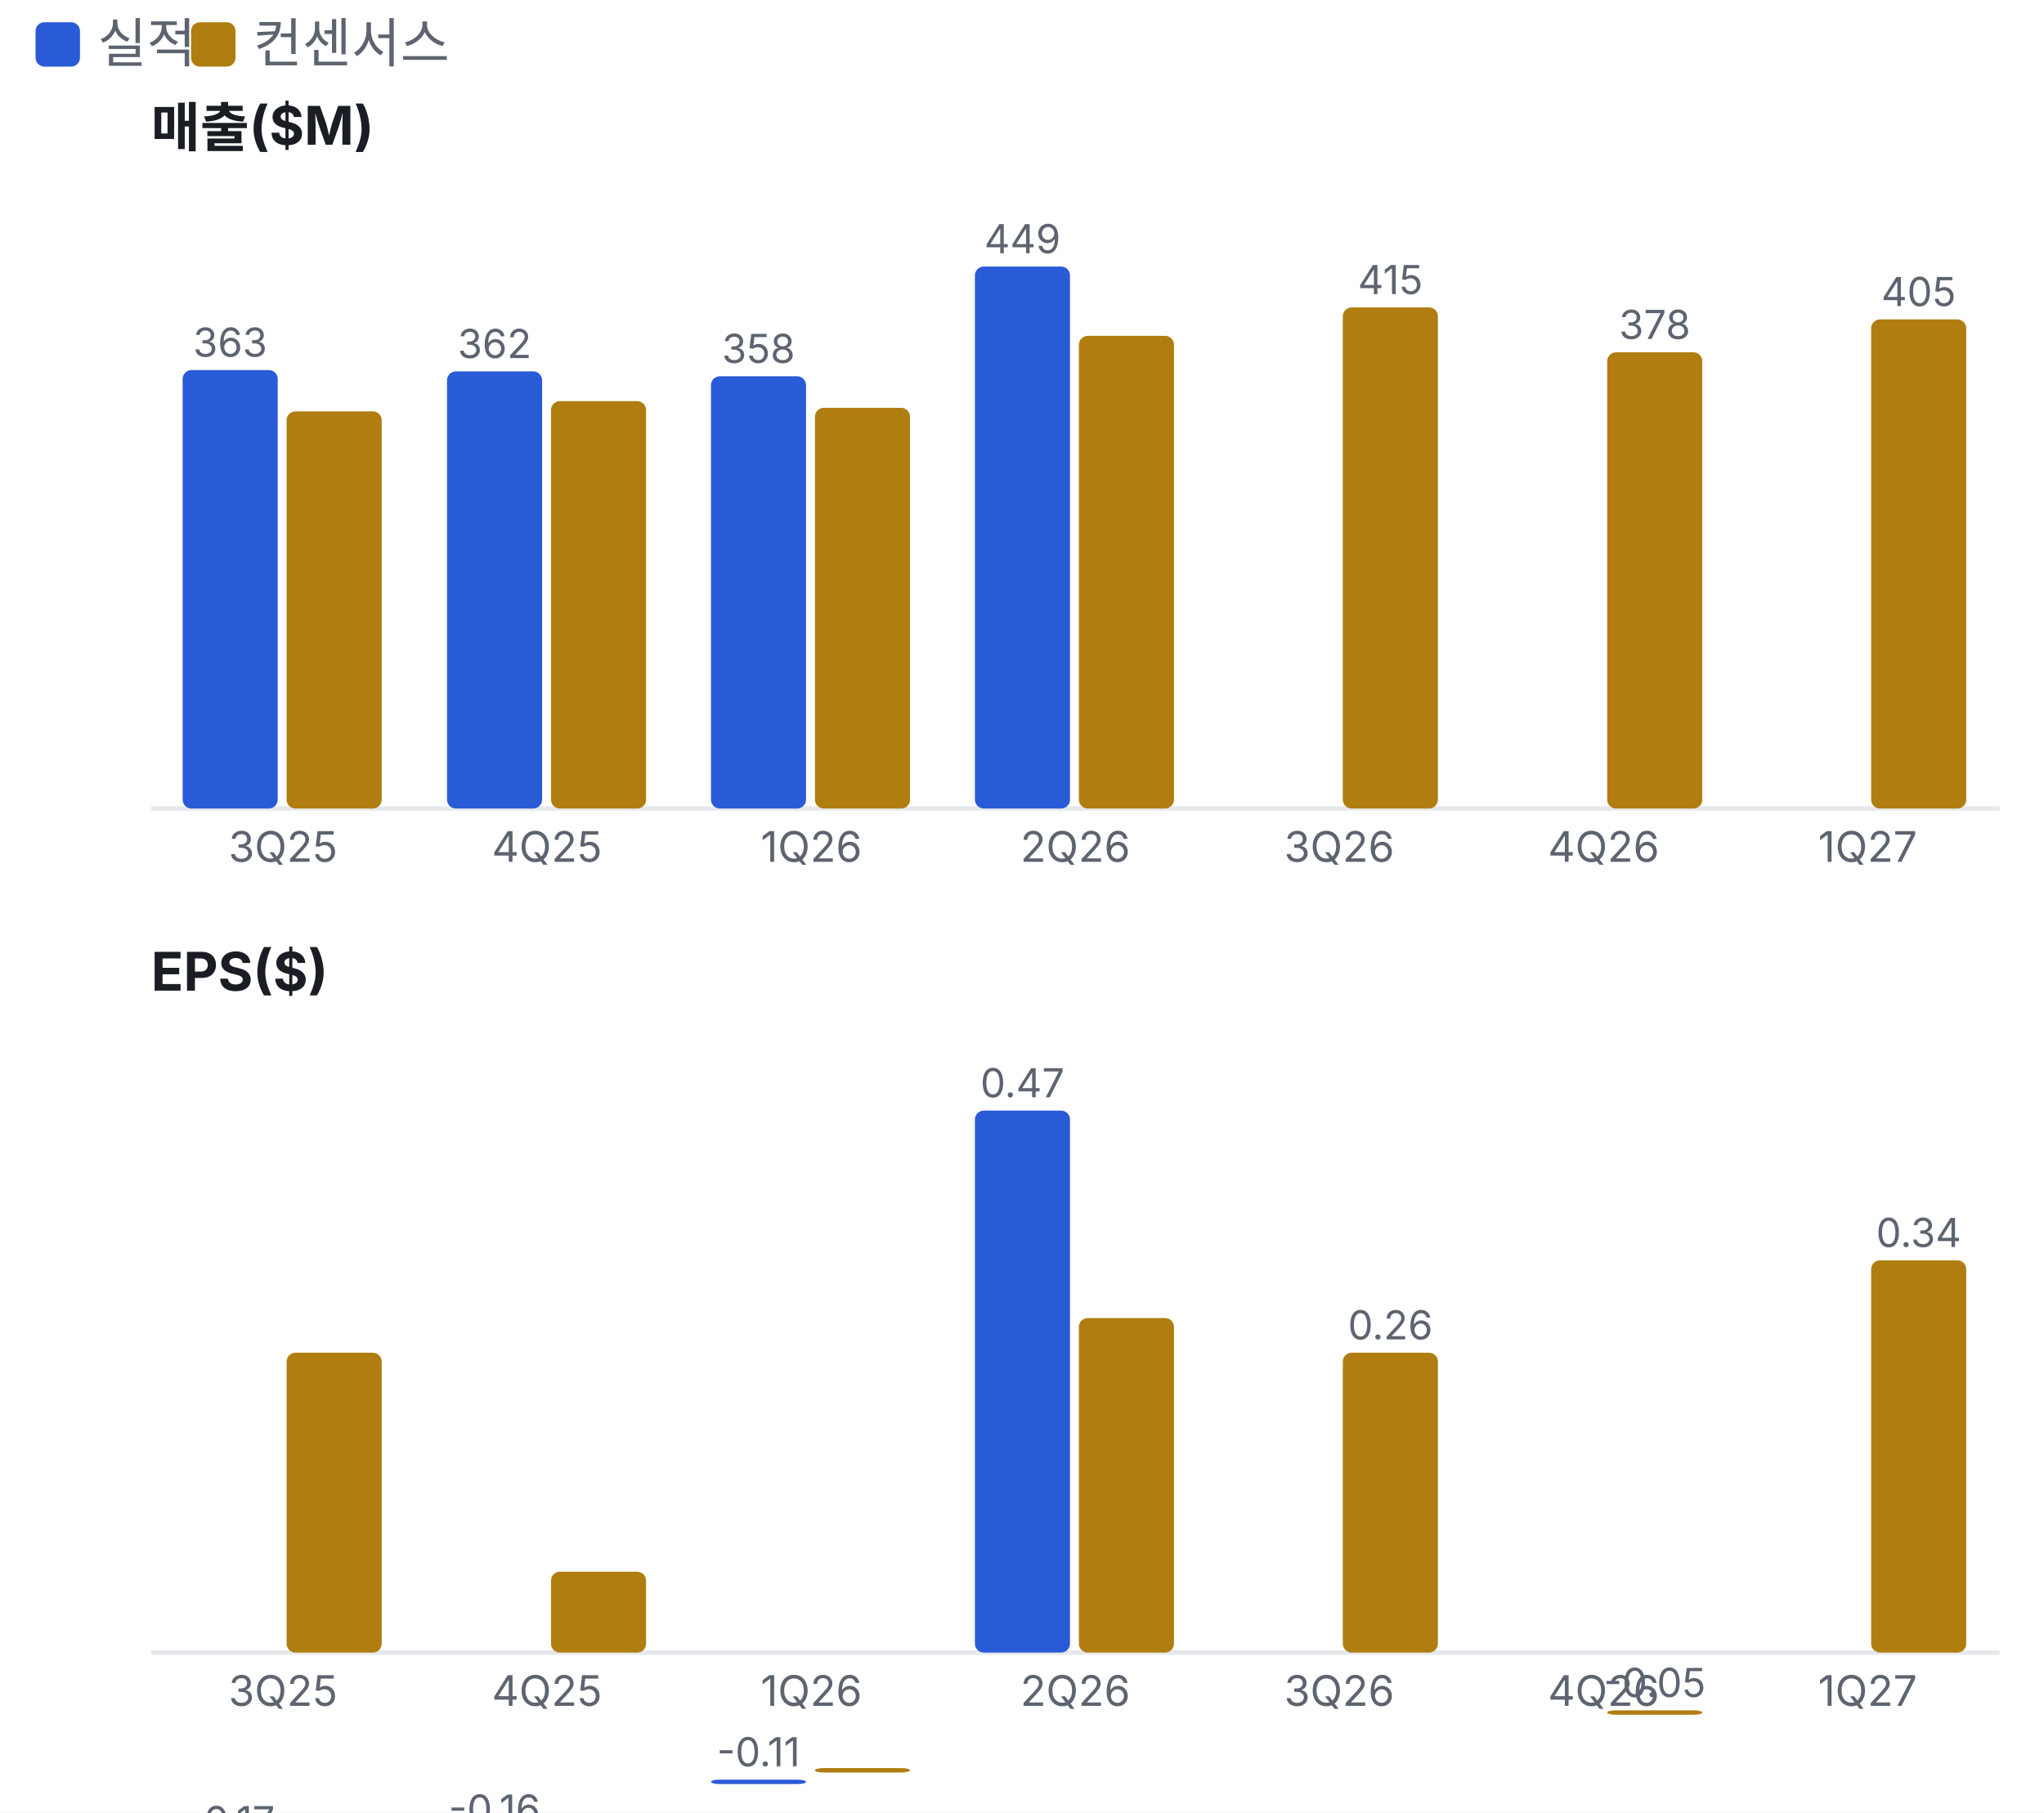
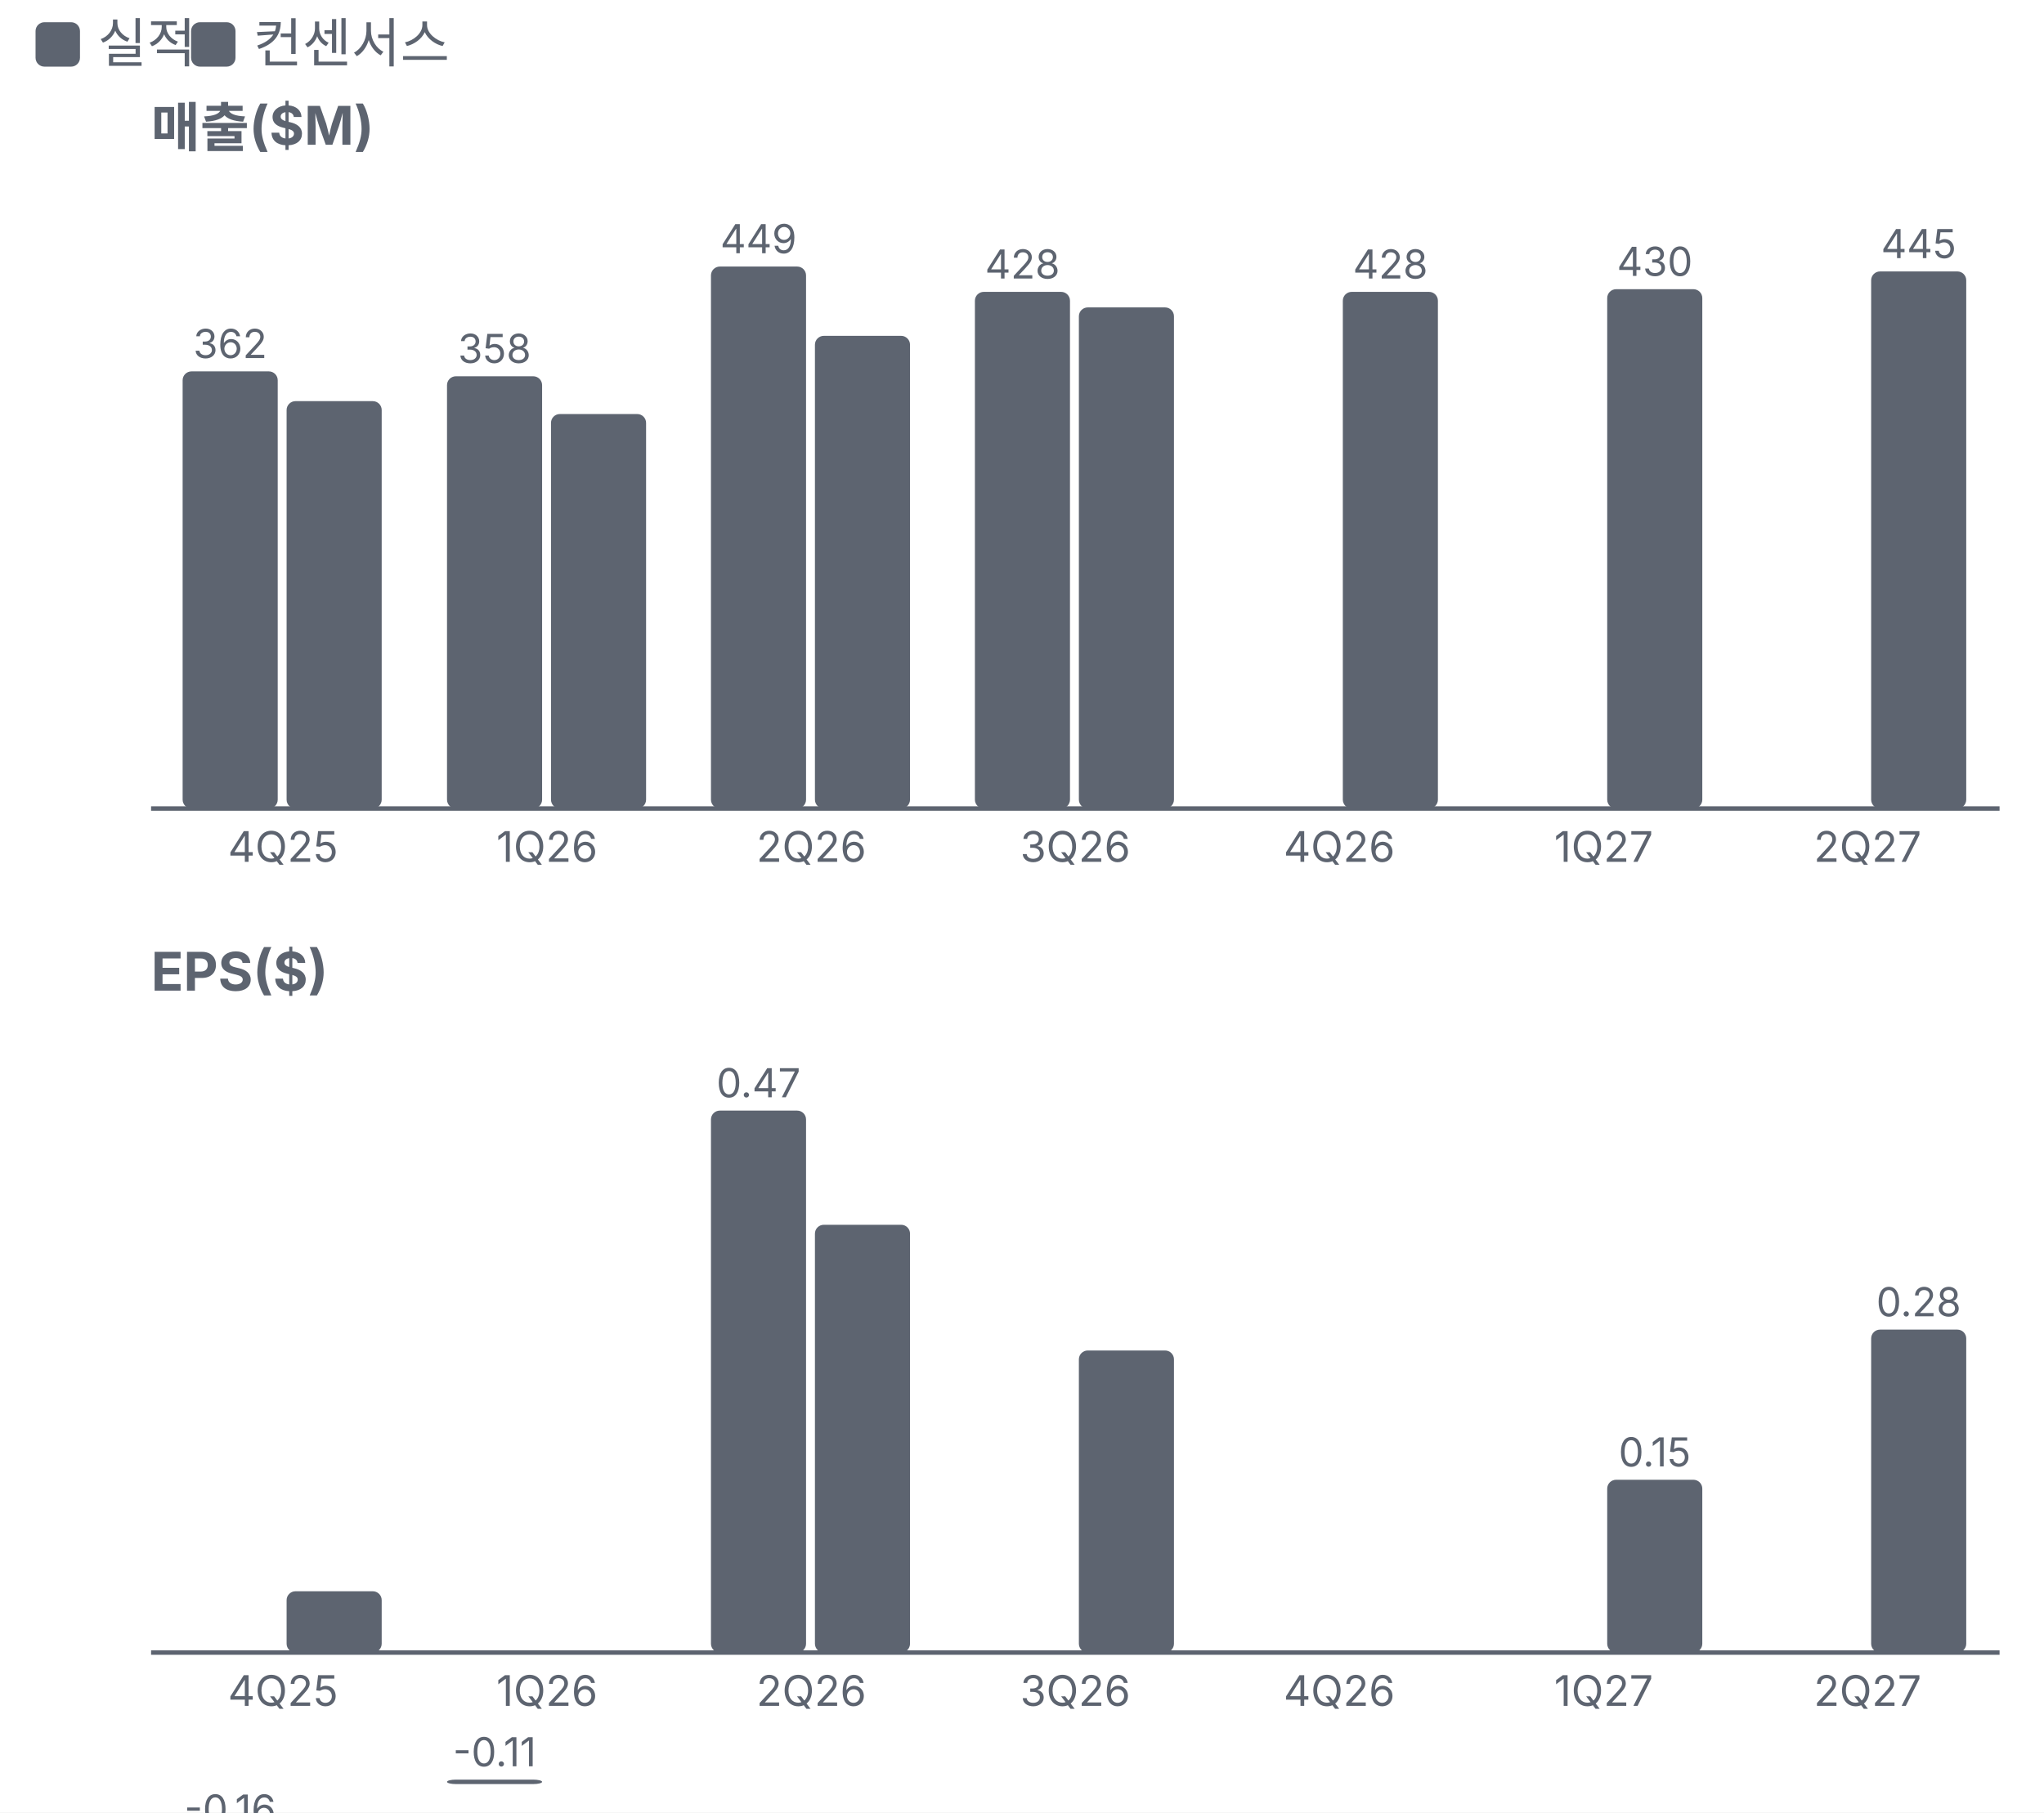
<svg xmlns="http://www.w3.org/2000/svg" viewBox="0 0 460 408" width="460" height="408">
  <style>text{fill:#5d6470;font-size:10.5px;font-family:-apple-system,'Apple SD Gothic Neo','Malgun Gothic',sans-serif}</style>
  <rect width="100%" height="100%" fill="#ffffff" />
-   <rect x="8" y="5" width="10" height="10" rx="2" fill="#2a5bd7" />
+   <rect x="8" y="5" width="10" height="10" rx="2" fill="#5d6470" />
  <text x="22" y="14" style="font-size:12px">실적</text>
-   <rect x="43" y="5" width="10" height="10" rx="2" fill="#b07d10" />
+   <rect x="43" y="5" width="10" height="10" rx="2" fill="#5d6470" />
  <text x="57" y="14" style="font-size:12px">컨센서스</text>
  <g transform="translate(0,22)">
-     <text x="34" y="11" style="fill:#1a1d23;font-size:12px;font-weight:700">매출($M)</text>
-     <line x1="34" x2="450" y1="160.0" y2="160.0" stroke="#e6e8ec" />
-     <rect x="41.1" y="61.3" width="21.4" height="98.7" rx="2" fill="#2a5bd7" />
-     <text x="51.8" y="58.3" text-anchor="middle" style="font-size:9px">363</text>
-     <rect x="64.5" y="70.6" width="21.4" height="89.4" rx="2" fill="#b07d10" />
-     <text x="63.7" y="172.0" text-anchor="middle" style="font-size:9.5px">3Q25</text>
-     <rect x="100.6" y="61.6" width="21.4" height="98.4" rx="2" fill="#2a5bd7" />
-     <text x="111.3" y="58.6" text-anchor="middle" style="font-size:9px">362</text>
-     <rect x="124.0" y="68.3" width="21.4" height="91.7" rx="2" fill="#b07d10" />
-     <text x="123.1" y="172.0" text-anchor="middle" style="font-size:9.5px">4Q25</text>
-     <rect x="160.0" y="62.7" width="21.4" height="97.3" rx="2" fill="#2a5bd7" />
-     <text x="170.7" y="59.7" text-anchor="middle" style="font-size:9px">358</text>
-     <rect x="183.4" y="69.8" width="21.4" height="90.2" rx="2" fill="#b07d10" />
-     <text x="182.6" y="172.0" text-anchor="middle" style="font-size:9.5px">1Q26</text>
-     <rect x="219.4" y="38.0" width="21.4" height="122.0" rx="2" fill="#2a5bd7" />
-     <text x="230.1" y="35.0" text-anchor="middle" style="font-size:9px">449</text>
-     <rect x="242.8" y="53.6" width="21.4" height="106.4" rx="2" fill="#b07d10" />
-     <text x="242.0" y="172.0" text-anchor="middle" style="font-size:9.5px">2Q26</text>
-     <rect x="302.2" y="47.2" width="21.4" height="112.8" rx="2" fill="#b07d10" />
-     <text x="312.9" y="44.2" text-anchor="middle" style="font-size:9px">415</text>
-     <text x="301.4" y="172.0" text-anchor="middle" style="font-size:9.5px">3Q26</text>
-     <rect x="361.7" y="57.3" width="21.4" height="102.7" rx="2" fill="#b07d10" />
-     <text x="372.4" y="54.3" text-anchor="middle" style="font-size:9px">378</text>
-     <text x="360.9" y="172.0" text-anchor="middle" style="font-size:9.5px">4Q26</text>
-     <rect x="421.1" y="49.9" width="21.4" height="110.1" rx="2" fill="#b07d10" />
-     <text x="431.8" y="46.9" text-anchor="middle" style="font-size:9px">405</text>
-     <text x="420.3" y="172.0" text-anchor="middle" style="font-size:9.5px">1Q27</text>
-     <text x="34" y="201" style="fill:#1a1d23;font-size:12px;font-weight:700">EPS($)</text>
-     <line x1="34" x2="450" y1="350.0" y2="350.0" stroke="#e6e8ec" />
-     <rect x="41.1" y="394.1" width="21.4" height="1.0" rx="2" fill="#2a5bd7" />
-     <text x="51.8" y="391.1" text-anchor="middle" style="font-size:9px">-0.17</text>
-     <rect x="64.5" y="282.5" width="21.4" height="67.5" rx="2" fill="#b07d10" />
-     <text x="63.7" y="362.0" text-anchor="middle" style="font-size:9.5px">3Q25</text>
-     <rect x="100.6" y="391.5" width="21.4" height="1.0" rx="2" fill="#2a5bd7" />
-     <text x="111.3" y="388.5" text-anchor="middle" style="font-size:9px">-0.16</text>
-     <rect x="124.0" y="331.8" width="21.4" height="18.2" rx="2" fill="#b07d10" />
-     <text x="123.1" y="362.0" text-anchor="middle" style="font-size:9.5px">4Q25</text>
-     <rect x="160.0" y="378.6" width="21.4" height="1.0" rx="2" fill="#2a5bd7" />
-     <text x="170.7" y="375.6" text-anchor="middle" style="font-size:9px">-0.11</text>
-     <rect x="183.4" y="376.0" width="21.4" height="1.0" rx="2" fill="#b07d10" />
-     <text x="182.6" y="362.0" text-anchor="middle" style="font-size:9.5px">1Q26</text>
-     <rect x="219.4" y="228.0" width="21.4" height="122.0" rx="2" fill="#2a5bd7" />
-     <text x="230.1" y="225.0" text-anchor="middle" style="font-size:9px">0.47</text>
-     <rect x="242.8" y="274.7" width="21.4" height="75.3" rx="2" fill="#b07d10" />
-     <text x="242.0" y="362.0" text-anchor="middle" style="font-size:9.5px">2Q26</text>
-     <rect x="302.2" y="282.5" width="21.4" height="67.5" rx="2" fill="#b07d10" />
-     <text x="312.9" y="279.5" text-anchor="middle" style="font-size:9px">0.26</text>
-     <text x="301.4" y="362.0" text-anchor="middle" style="font-size:9.5px">3Q26</text>
-     <rect x="361.7" y="363.0" width="21.4" height="1.0" rx="2" fill="#b07d10" />
-     <text x="372.4" y="360.0" text-anchor="middle" style="font-size:9px">-0.05</text>
-     <text x="360.9" y="362.0" text-anchor="middle" style="font-size:9.5px">4Q26</text>
-     <rect x="421.1" y="261.7" width="21.4" height="88.3" rx="2" fill="#b07d10" />
-     <text x="431.8" y="258.7" text-anchor="middle" style="font-size:9px">0.34</text>
-     <text x="420.3" y="362.0" text-anchor="middle" style="font-size:9.5px">1Q27</text>
+     <text x="34" y="11" style="fill:#5d6470;font-size:12px;font-weight:700">매출($M)</text>
+     <line x1="34" x2="450" y1="160.0" y2="160.0" stroke="#5d6470" />
+     <rect x="41.1" y="61.6" width="21.4" height="98.4" rx="2" fill="#5d6470" />
+     <text x="51.8" y="58.6" text-anchor="middle" style="font-size:9px">362</text>
+     <rect x="64.5" y="68.3" width="21.4" height="91.7" rx="2" fill="#5d6470" />
+     <text x="63.7" y="172.0" text-anchor="middle" style="font-size:9.5px">4Q25</text>
+     <rect x="100.6" y="62.7" width="21.4" height="97.3" rx="2" fill="#5d6470" />
+     <text x="111.3" y="59.7" text-anchor="middle" style="font-size:9px">358</text>
+     <rect x="124.0" y="71.2" width="21.4" height="88.8" rx="2" fill="#5d6470" />
+     <text x="123.1" y="172.0" text-anchor="middle" style="font-size:9.5px">1Q26</text>
+     <rect x="160.0" y="38.0" width="21.4" height="122.0" rx="2" fill="#5d6470" />
+     <text x="170.7" y="35.0" text-anchor="middle" style="font-size:9px">449</text>
+     <rect x="183.4" y="53.6" width="21.4" height="106.4" rx="2" fill="#5d6470" />
+     <text x="182.6" y="172.0" text-anchor="middle" style="font-size:9.5px">2Q26</text>
+     <rect x="219.4" y="43.7" width="21.4" height="116.3" rx="2" fill="#5d6470" />
+     <text x="230.1" y="40.7" text-anchor="middle" style="font-size:9px">428</text>
+     <rect x="242.8" y="47.2" width="21.4" height="112.8" rx="2" fill="#5d6470" />
+     <text x="242.0" y="172.0" text-anchor="middle" style="font-size:9.5px">3Q26</text>
+     <rect x="302.2" y="43.7" width="21.4" height="116.3" rx="2" fill="#5d6470" />
+     <text x="312.9" y="40.7" text-anchor="middle" style="font-size:9px">428</text>
+     <text x="301.4" y="172.0" text-anchor="middle" style="font-size:9.5px">4Q26</text>
+     <rect x="361.7" y="43.1" width="21.4" height="116.9" rx="2" fill="#5d6470" />
+     <text x="372.4" y="40.1" text-anchor="middle" style="font-size:9px">430</text>
+     <text x="360.9" y="172.0" text-anchor="middle" style="font-size:9.5px">1Q27</text>
+     <rect x="421.1" y="39.1" width="21.4" height="120.9" rx="2" fill="#5d6470" />
+     <text x="431.8" y="36.1" text-anchor="middle" style="font-size:9px">445</text>
+     <text x="420.3" y="172.0" text-anchor="middle" style="font-size:9.5px">2Q27</text>
+     <text x="34" y="201" style="fill:#5d6470;font-size:12px;font-weight:700">EPS($)</text>
+     <line x1="34" x2="450" y1="350.0" y2="350.0" stroke="#5d6470" />
+     <rect x="41.1" y="391.5" width="21.4" height="1.0" rx="2" fill="#5d6470" />
+     <text x="51.8" y="388.5" text-anchor="middle" style="font-size:9px">-0.16</text>
+     <rect x="64.5" y="336.2" width="21.4" height="13.8" rx="2" fill="#5d6470" />
+     <text x="63.7" y="362.0" text-anchor="middle" style="font-size:9.5px">4Q25</text>
+     <rect x="100.6" y="378.6" width="21.4" height="1.0" rx="2" fill="#5d6470" />
+     <text x="111.3" y="375.6" text-anchor="middle" style="font-size:9px">-0.11</text>
+     <rect x="124.0" y="421.7" width="21.4" height="1.0" rx="2" fill="#5d6470" />
+     <text x="123.1" y="362.0" text-anchor="middle" style="font-size:9.5px">1Q26</text>
+     <rect x="160.0" y="228.0" width="21.4" height="122.0" rx="2" fill="#5d6470" />
+     <text x="170.7" y="225.0" text-anchor="middle" style="font-size:9px">0.47</text>
+     <rect x="183.4" y="253.7" width="21.4" height="96.3" rx="2" fill="#5d6470" />
+     <text x="182.6" y="362.0" text-anchor="middle" style="font-size:9.5px">2Q26</text>
+     <rect x="219.4" y="477.2" width="21.4" height="1.0" rx="2" fill="#5d6470" />
+     <text x="230.1" y="474.2" text-anchor="middle" style="font-size:9px">-0.49</text>
+     <rect x="242.8" y="282.0" width="21.4" height="68.0" rx="2" fill="#5d6470" />
+     <text x="242.0" y="362.0" text-anchor="middle" style="font-size:9.5px">3Q26</text>
+     <rect x="302.2" y="407.1" width="21.4" height="1.0" rx="2" fill="#5d6470" />
+     <text x="312.9" y="404.1" text-anchor="middle" style="font-size:9px">-0.22</text>
+     <text x="301.4" y="362.0" text-anchor="middle" style="font-size:9.5px">4Q26</text>
+     <rect x="361.7" y="311.1" width="21.4" height="38.9" rx="2" fill="#5d6470" />
+     <text x="372.4" y="308.1" text-anchor="middle" style="font-size:9px">0.15</text>
+     <text x="360.9" y="362.0" text-anchor="middle" style="font-size:9.5px">1Q27</text>
+     <rect x="421.1" y="277.3" width="21.4" height="72.7" rx="2" fill="#5d6470" />
+     <text x="431.8" y="274.3" text-anchor="middle" style="font-size:9px">0.28</text>
+     <text x="420.3" y="362.0" text-anchor="middle" style="font-size:9.5px">2Q27</text>
  </g>
</svg>
